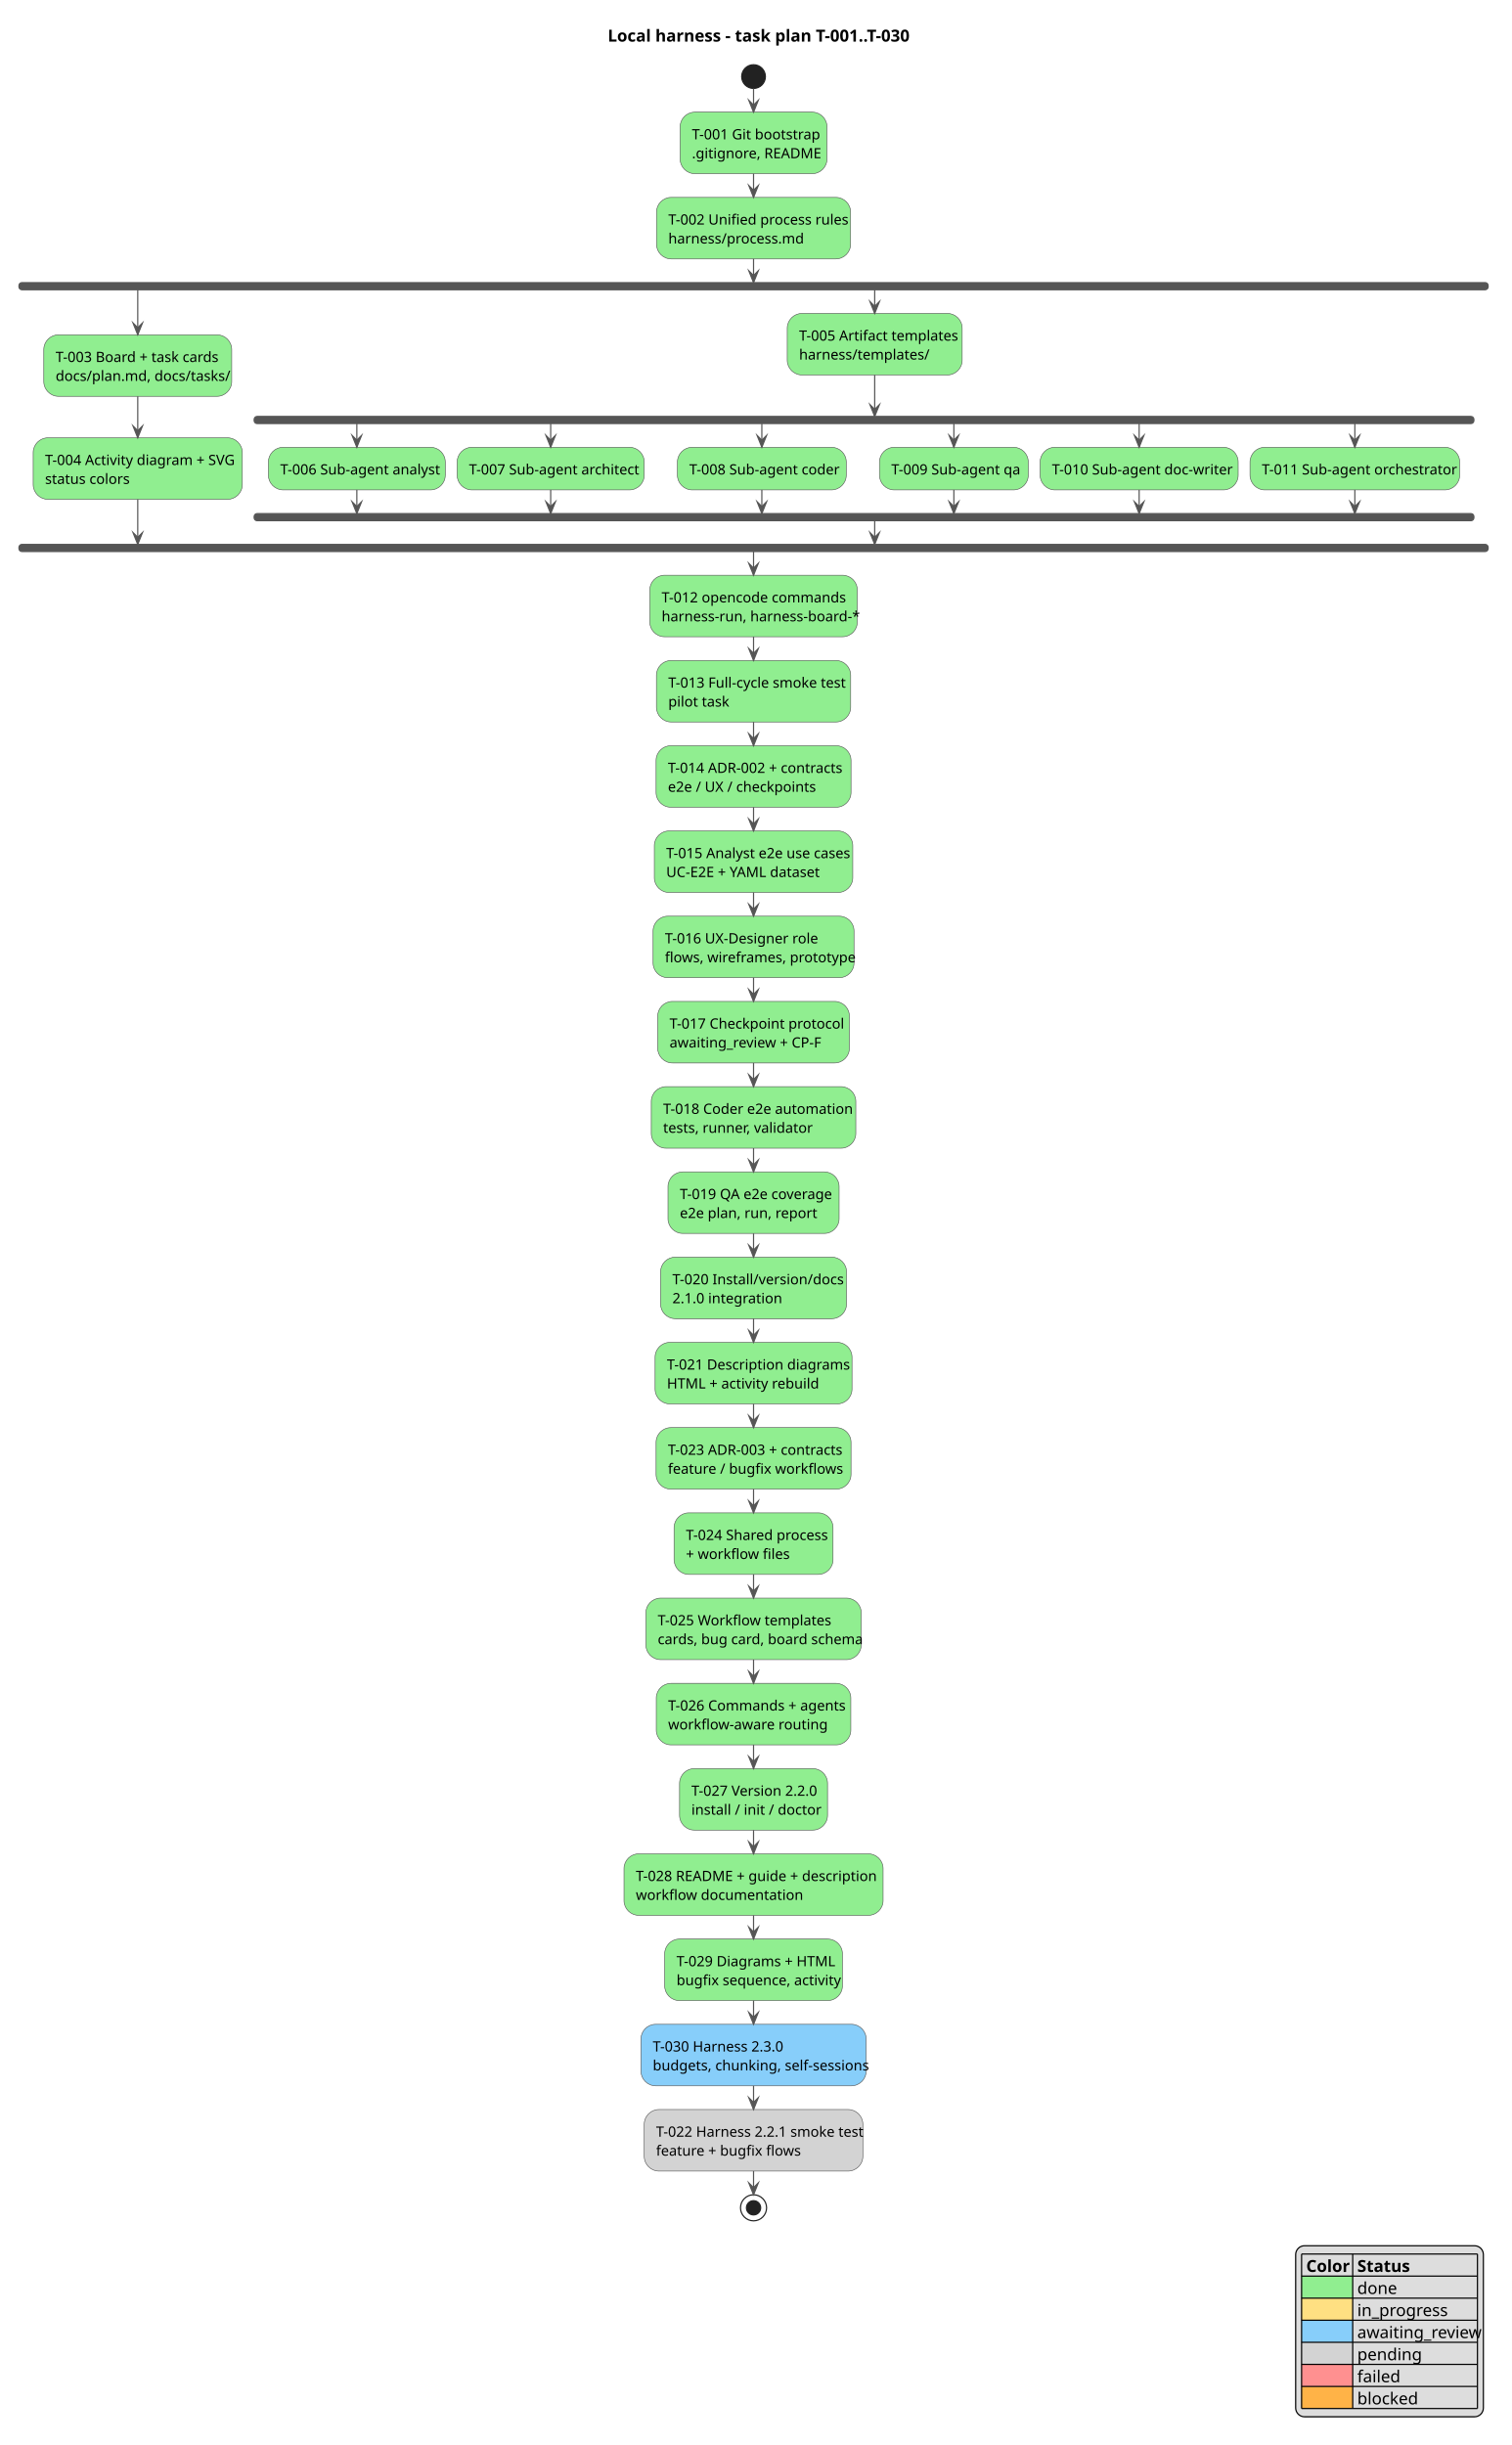
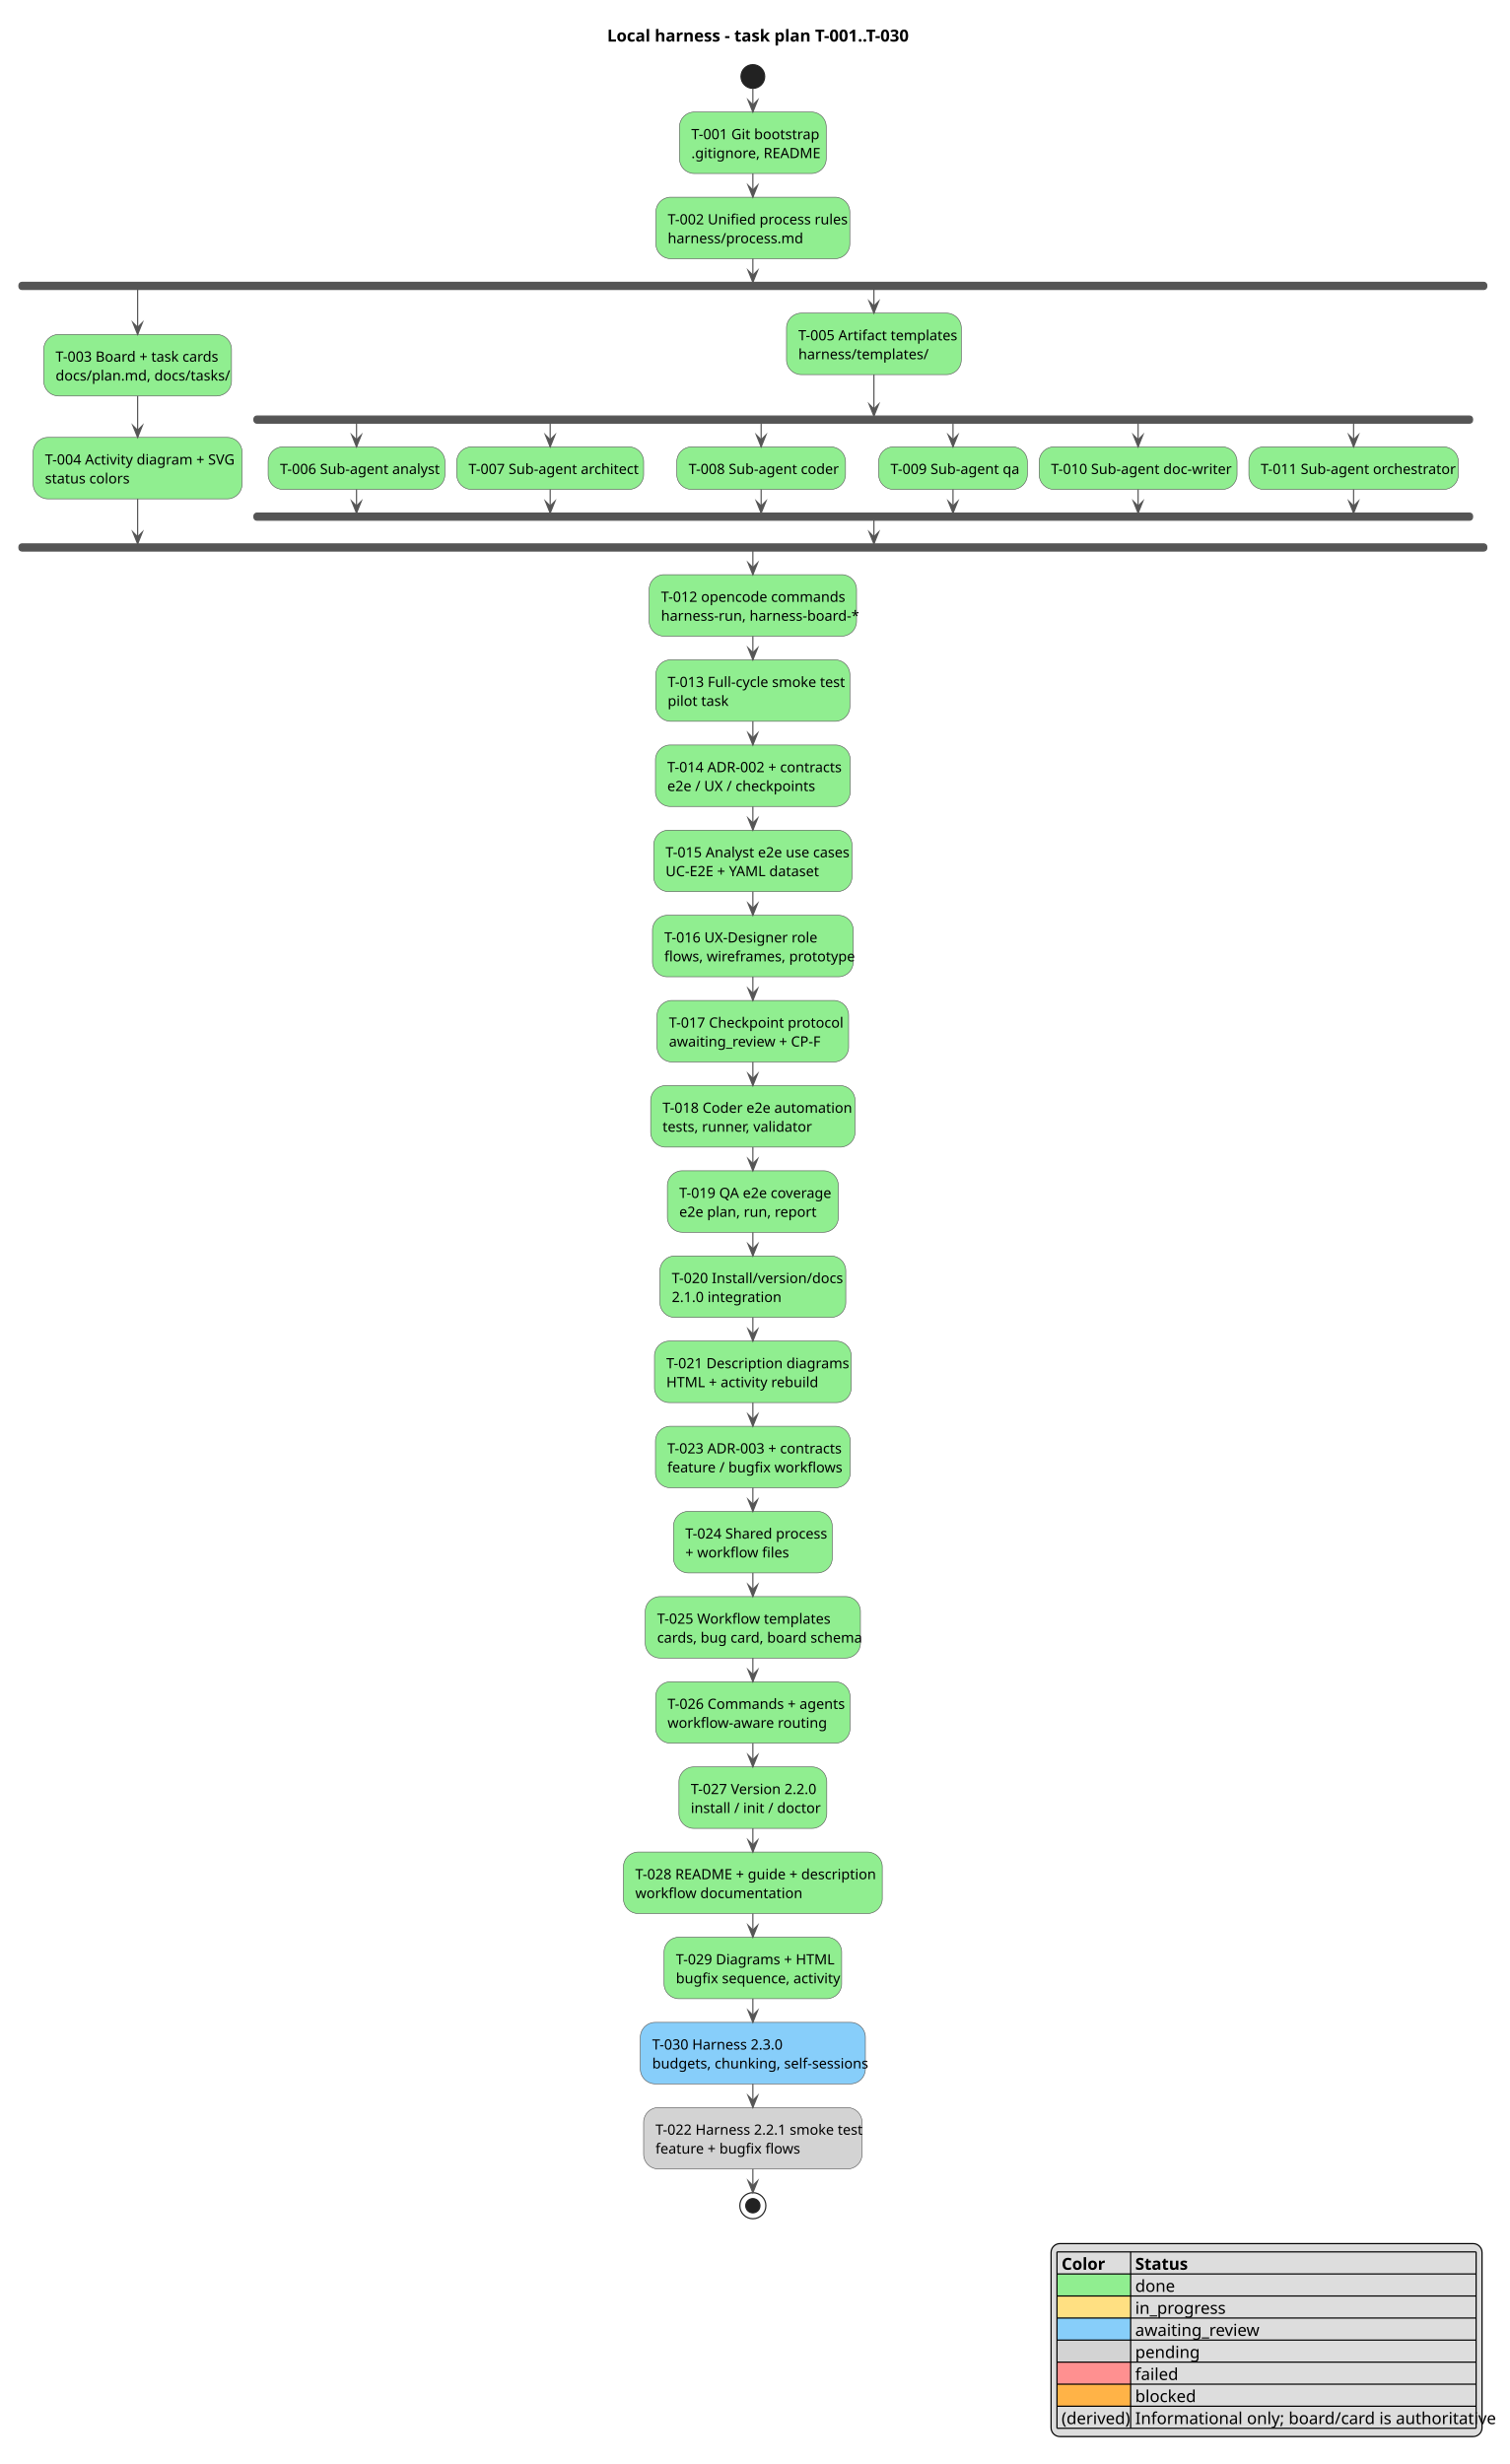
- <svg xmlns="http://www.w3.org/2000/svg" contentStyleType="text/css" data-diagram-type="ACTIVITY" height="2063px" preserveAspectRatio="none" style="width:1275px;height:2063px;background:#FFFFFF;" version="1.1" viewBox="0 0 1275 2063" width="1275px" zoomAndPan="magnify">
+ <svg xmlns="http://www.w3.org/2000/svg" contentStyleType="text/css" data-diagram-type="ACTIVITY" height="2081px" preserveAspectRatio="none" style="width:1275px;height:2081px;background:#FFFFFF;" version="1.1" viewBox="0 0 1275 2081" width="1275px" zoomAndPan="magnify">
  <defs />
  <g>
    <g class="title" data-source-line="5">
      <text fill="#000000" font-family="Segoe UI" font-size="14" font-weight="700" lengthAdjust="spacing" textLength="248.076" x="512.77" y="35.107">Local harness - task plan T-001..T-030</text>
    </g>
    <ellipse cx="635.809" cy="64.621" fill="#222222" rx="10" ry="10" style="stroke:#222222;stroke-width:1;" />
    <rect fill="#90EE90" height="51.922" rx="12.5" ry="12.5" style="stroke:#555555;stroke-width:0.5;" width="123.945" x="573.836" y="94.621" />
    <text fill="#000000" font-family="Segoe UI" font-size="12" lengthAdjust="spacing" textLength="103.945" x="583.836" y="117.57">T-001 Git bootstrap</text>
    <text fill="#000000" font-family="Segoe UI" font-size="12" lengthAdjust="spacing" textLength="103.019" x="583.836" y="133.531">.gitignore, README</text>
    <rect fill="#90EE90" height="51.922" rx="12.5" ry="12.5" style="stroke:#555555;stroke-width:0.5;" width="163.795" x="553.911" y="166.543" />
    <text fill="#000000" font-family="Segoe UI" font-size="12" lengthAdjust="spacing" textLength="143.795" x="563.911" y="189.492">T-002 Unified process rules</text>
    <text fill="#000000" font-family="Segoe UI" font-size="12" lengthAdjust="spacing" textLength="105.258" x="563.911" y="205.453">harness/process.md</text>
    <rect fill="#555555" height="6" rx="2.5" ry="2.5" style="stroke:#555555;stroke-width:1;" width="1239.617" x="16" y="238.465" />
    <rect fill="#90EE90" height="51.922" rx="12.5" ry="12.5" style="stroke:#555555;stroke-width:0.5;" width="158.562" x="36.944" y="282.484" />
    <text fill="#000000" font-family="Segoe UI" font-size="12" lengthAdjust="spacing" textLength="132.31" x="46.944" y="305.434">T-003 Board + task cards</text>
    <text fill="#000000" font-family="Segoe UI" font-size="12" lengthAdjust="spacing" textLength="138.562" x="46.944" y="321.394">docs/plan.md, docs/tasks/</text>
    <rect fill="#90EE90" height="51.922" rx="12.5" ry="12.5" style="stroke:#555555;stroke-width:0.5;" width="176.451" x="28" y="369.406" />
    <text fill="#000000" font-family="Segoe UI" font-size="12" lengthAdjust="spacing" textLength="156.451" x="38" y="392.356">T-004 Activity diagram + SVG</text>
    <text fill="#000000" font-family="Segoe UI" font-size="12" lengthAdjust="spacing" textLength="66.275" x="38" y="408.316">status colors</text>
    <rect fill="#90EE90" height="51.922" rx="12.5" ry="12.5" style="stroke:#555555;stroke-width:0.5;" width="147.6" x="664.234" y="264.465" />
    <text fill="#000000" font-family="Segoe UI" font-size="12" lengthAdjust="spacing" textLength="127.6" x="674.234" y="287.414">T-005 Artifact templates</text>
    <text fill="#000000" font-family="Segoe UI" font-size="12" lengthAdjust="spacing" textLength="101.848" x="674.234" y="303.375">harness/templates/</text>
    <rect fill="#555555" height="6" rx="2.5" ry="2.5" style="stroke:#555555;stroke-width:1;" width="1029.166" x="214.451" y="351.387" />
    <rect fill="#90EE90" height="35.961" rx="12.5" ry="12.5" style="stroke:#555555;stroke-width:0.5;" width="149.264" x="226.451" y="377.387" />
    <text fill="#000000" font-family="Segoe UI" font-size="12" lengthAdjust="spacing" textLength="129.264" x="236.451" y="400.336">T-006 Sub-agent analyst</text>
    <rect fill="#90EE90" height="35.961" rx="12.5" ry="12.5" style="stroke:#555555;stroke-width:0.5;" width="157.859" x="385.715" y="377.387" />
    <text fill="#000000" font-family="Segoe UI" font-size="12" lengthAdjust="spacing" textLength="137.859" x="395.715" y="400.336">T-007 Sub-agent architect</text>
    <rect fill="#90EE90" height="35.961" rx="12.5" ry="12.5" style="stroke:#555555;stroke-width:0.5;" width="142.478" x="571.574" y="377.387" />
    <text fill="#000000" font-family="Segoe UI" font-size="12" lengthAdjust="spacing" textLength="122.478" x="581.574" y="400.336">T-008 Sub-agent coder</text>
    <rect fill="#90EE90" height="35.961" rx="12.5" ry="12.5" style="stroke:#555555;stroke-width:0.5;" width="125.562" x="742.053" y="377.387" />
    <text fill="#000000" font-family="Segoe UI" font-size="12" lengthAdjust="spacing" textLength="105.562" x="752.053" y="400.336">T-009 Sub-agent qa</text>
    <rect fill="#90EE90" height="35.961" rx="12.5" ry="12.5" style="stroke:#555555;stroke-width:0.5;" width="167.094" x="877.615" y="377.387" />
    <text fill="#000000" font-family="Segoe UI" font-size="12" lengthAdjust="spacing" textLength="147.094" x="887.615" y="400.336">T-010 Sub-agent doc-writer</text>
    <rect fill="#90EE90" height="35.961" rx="12.5" ry="12.5" style="stroke:#555555;stroke-width:0.5;" width="176.908" x="1054.709" y="377.387" />
    <text fill="#000000" font-family="Segoe UI" font-size="12" lengthAdjust="spacing" textLength="156.908" x="1064.709" y="400.336">T-011 Sub-agent orchestrator</text>
    <rect fill="#555555" height="6" rx="2.5" ry="2.5" style="stroke:#555555;stroke-width:1;" width="1029.166" x="214.451" y="433.348" />
    <rect fill="#555555" height="6" rx="2.5" ry="2.5" style="stroke:#555555;stroke-width:1;" width="1239.617" x="16" y="459.348" />
    <rect fill="#90EE90" height="51.922" rx="12.5" ry="12.5" style="stroke:#555555;stroke-width:0.5;" width="175.109" x="548.254" y="485.348" />
    <text fill="#000000" font-family="Segoe UI" font-size="12" lengthAdjust="spacing" textLength="148.435" x="558.254" y="508.297">T-012 opencode commands</text>
    <text fill="#000000" font-family="Segoe UI" font-size="12" lengthAdjust="spacing" textLength="155.109" x="558.254" y="524.258">harness-run, harness-board-*</text>
    <rect fill="#90EE90" height="51.922" rx="12.5" ry="12.5" style="stroke:#555555;stroke-width:0.5;" width="163.889" x="553.864" y="557.269" />
    <text fill="#000000" font-family="Segoe UI" font-size="12" lengthAdjust="spacing" textLength="143.889" x="563.864" y="580.219">T-013 Full-cycle smoke test</text>
    <text fill="#000000" font-family="Segoe UI" font-size="12" lengthAdjust="spacing" textLength="48.48" x="563.864" y="596.18">pilot task</text>
    <rect fill="#90EE90" height="51.922" rx="12.5" ry="12.5" style="stroke:#555555;stroke-width:0.5;" width="164.51" x="553.554" y="629.191" />
    <text fill="#000000" font-family="Segoe UI" font-size="12" lengthAdjust="spacing" textLength="144.51" x="563.554" y="652.141">T-014 ADR-002 + contracts</text>
    <text fill="#000000" font-family="Segoe UI" font-size="12" lengthAdjust="spacing" textLength="119.9" x="563.554" y="668.102">e2e / UX / checkpoints</text>
    <rect fill="#90EE90" height="51.922" rx="12.5" ry="12.5" style="stroke:#555555;stroke-width:0.5;" width="167.434" x="552.092" y="701.113" />
    <text fill="#000000" font-family="Segoe UI" font-size="12" lengthAdjust="spacing" textLength="147.434" x="562.092" y="724.062">T-015 Analyst e2e use cases</text>
    <text fill="#000000" font-family="Segoe UI" font-size="12" lengthAdjust="spacing" textLength="126.727" x="562.092" y="740.023">UC-E2E + YAML dataset</text>
    <rect fill="#90EE90" height="51.922" rx="12.5" ry="12.5" style="stroke:#555555;stroke-width:0.5;" width="169.555" x="551.031" y="773.035" />
    <text fill="#000000" font-family="Segoe UI" font-size="12" lengthAdjust="spacing" textLength="124.564" x="561.031" y="795.984">T-016 UX-Designer role</text>
    <text fill="#000000" font-family="Segoe UI" font-size="12" lengthAdjust="spacing" textLength="149.555" x="561.031" y="811.945">flows, wireframes, prototype</text>
    <rect fill="#90EE90" height="51.922" rx="12.5" ry="12.5" style="stroke:#555555;stroke-width:0.5;" width="161.756" x="554.931" y="844.957" />
    <text fill="#000000" font-family="Segoe UI" font-size="12" lengthAdjust="spacing" textLength="141.756" x="564.931" y="867.906">T-017 Checkpoint protocol</text>
    <text fill="#000000" font-family="Segoe UI" font-size="12" lengthAdjust="spacing" textLength="123.24" x="564.931" y="883.867">awaiting_review + CP-F</text>
    <rect fill="#90EE90" height="51.922" rx="12.5" ry="12.5" style="stroke:#555555;stroke-width:0.5;" width="172.578" x="549.519" y="916.879" />
    <text fill="#000000" font-family="Segoe UI" font-size="12" lengthAdjust="spacing" textLength="152.578" x="559.519" y="939.828">T-018 Coder e2e automation</text>
    <text fill="#000000" font-family="Segoe UI" font-size="12" lengthAdjust="spacing" textLength="117.469" x="559.519" y="955.789">tests, runner, validator</text>
    <rect fill="#90EE90" height="51.922" rx="12.5" ry="12.5" style="stroke:#555555;stroke-width:0.5;" width="144.377" x="563.62" y="988.801" />
    <text fill="#000000" font-family="Segoe UI" font-size="12" lengthAdjust="spacing" textLength="124.377" x="573.62" y="1011.75">T-019 QA e2e coverage</text>
    <text fill="#000000" font-family="Segoe UI" font-size="12" lengthAdjust="spacing" textLength="107.467" x="573.62" y="1027.711">e2e plan, run, report</text>
    <rect fill="#90EE90" height="51.922" rx="12.5" ry="12.5" style="stroke:#555555;stroke-width:0.5;" width="156.94" x="557.339" y="1060.723" />
    <text fill="#000000" font-family="Segoe UI" font-size="12" lengthAdjust="spacing" textLength="136.94" x="567.339" y="1083.672">T-020 Install/version/docs</text>
    <text fill="#000000" font-family="Segoe UI" font-size="12" lengthAdjust="spacing" textLength="86.074" x="567.339" y="1099.633">2.1.0 integration</text>
    <rect fill="#90EE90" height="51.922" rx="12.5" ry="12.5" style="stroke:#555555;stroke-width:0.5;" width="166.168" x="552.725" y="1132.645" />
    <text fill="#000000" font-family="Segoe UI" font-size="12" lengthAdjust="spacing" textLength="146.168" x="562.725" y="1155.594">T-021 Description diagrams</text>
    <text fill="#000000" font-family="Segoe UI" font-size="12" lengthAdjust="spacing" textLength="123.621" x="562.725" y="1171.555">HTML + activity rebuild</text>
    <rect fill="#90EE90" height="51.922" rx="12.5" ry="12.5" style="stroke:#555555;stroke-width:0.5;" width="164.51" x="553.554" y="1204.566" />
    <text fill="#000000" font-family="Segoe UI" font-size="12" lengthAdjust="spacing" textLength="144.51" x="563.554" y="1227.516">T-023 ADR-003 + contracts</text>
    <text fill="#000000" font-family="Segoe UI" font-size="12" lengthAdjust="spacing" textLength="138.357" x="563.554" y="1243.477">feature / bugfix workflows</text>
    <rect fill="#90EE90" height="51.922" rx="12.5" ry="12.5" style="stroke:#555555;stroke-width:0.5;" width="134.111" x="568.753" y="1276.488" />
    <text fill="#000000" font-family="Segoe UI" font-size="12" lengthAdjust="spacing" textLength="114.111" x="578.753" y="1299.438">T-024 Shared process</text>
    <text fill="#000000" font-family="Segoe UI" font-size="12" lengthAdjust="spacing" textLength="83.924" x="578.753" y="1315.398">+ workflow files</text>
    <rect fill="#90EE90" height="51.922" rx="12.5" ry="12.5" style="stroke:#555555;stroke-width:0.5;" width="181.701" x="544.958" y="1348.41" />
    <text fill="#000000" font-family="Segoe UI" font-size="12" lengthAdjust="spacing" textLength="139.986" x="554.958" y="1371.359">T-025 Workflow templates</text>
    <text fill="#000000" font-family="Segoe UI" font-size="12" lengthAdjust="spacing" textLength="161.701" x="554.958" y="1387.32">cards, bug card, board schema</text>
    <rect fill="#90EE90" height="51.922" rx="12.5" ry="12.5" style="stroke:#555555;stroke-width:0.5;" width="164.147" x="553.735" y="1420.332" />
    <text fill="#000000" font-family="Segoe UI" font-size="12" lengthAdjust="spacing" textLength="144.147" x="563.735" y="1443.281">T-026 Commands + agents</text>
    <text fill="#000000" font-family="Segoe UI" font-size="12" lengthAdjust="spacing" textLength="126.445" x="563.735" y="1459.242">workflow-aware routing</text>
    <rect fill="#90EE90" height="51.922" rx="12.5" ry="12.5" style="stroke:#555555;stroke-width:0.5;" width="124.853" x="573.382" y="1492.254" />
    <text fill="#000000" font-family="Segoe UI" font-size="12" lengthAdjust="spacing" textLength="101.397" x="583.382" y="1515.203">T-027 Version 2.2.0</text>
    <text fill="#000000" font-family="Segoe UI" font-size="12" lengthAdjust="spacing" textLength="104.853" x="583.382" y="1531.164">install / init / doctor</text>
    <rect fill="#90EE90" height="51.922" rx="12.5" ry="12.5" style="stroke:#555555;stroke-width:0.5;" width="218.603" x="526.507" y="1564.176" />
    <text fill="#000000" font-family="Segoe UI" font-size="12" lengthAdjust="spacing" textLength="198.603" x="536.507" y="1587.125">T-028 README + guide + description</text>
    <text fill="#000000" font-family="Segoe UI" font-size="12" lengthAdjust="spacing" textLength="132.293" x="536.507" y="1603.086">workflow documentation</text>
    <rect fill="#90EE90" height="51.922" rx="12.5" ry="12.5" style="stroke:#555555;stroke-width:0.5;" width="149.99" x="560.813" y="1636.098" />
    <text fill="#000000" font-family="Segoe UI" font-size="12" lengthAdjust="spacing" textLength="129.99" x="570.813" y="1659.047">T-029 Diagrams + HTML</text>
    <text fill="#000000" font-family="Segoe UI" font-size="12" lengthAdjust="spacing" textLength="129.516" x="570.813" y="1675.008">bugfix sequence, activity</text>
    <rect fill="#87CEFA" height="51.922" rx="12.5" ry="12.5" style="stroke:#555555;stroke-width:0.5;" width="190.033" x="540.792" y="1708.02" />
    <text fill="#000000" font-family="Segoe UI" font-size="12" lengthAdjust="spacing" textLength="103.723" x="550.792" y="1730.969">T-030 Harness 2.3.0</text>
    <text fill="#000000" font-family="Segoe UI" font-size="12" lengthAdjust="spacing" textLength="170.033" x="550.792" y="1746.93">budgets, chunking, self-sessions</text>
    <rect fill="#D3D3D3" height="51.922" rx="12.5" ry="12.5" style="stroke:#555555;stroke-width:0.5;" width="184.496" x="543.561" y="1779.941" />
    <text fill="#000000" font-family="Segoe UI" font-size="12" lengthAdjust="spacing" textLength="164.496" x="553.561" y="1802.891">T-022 Harness 2.2.1 smoke test</text>
    <text fill="#000000" font-family="Segoe UI" font-size="12" lengthAdjust="spacing" textLength="116.051" x="553.561" y="1818.852">feature + bugfix flows</text>
    <ellipse cx="635.809" cy="1862.863" fill="none" rx="11" ry="11" style="stroke:#222222;stroke-width:1;" />
    <ellipse cx="635.809" cy="1862.863" fill="#222222" rx="6" ry="6" style="stroke:#222222;stroke-width:1;" />
    <line style="stroke:#555555;stroke-width:1;" x1="635.809" x2="635.809" y1="74.621" y2="94.621" />
    <polygon fill="#555555" points="631.809,84.621,635.809,94.621,639.809,84.621,635.809,88.621" style="stroke:#555555;stroke-width:1;stroke-linejoin:miter;stroke-miterlimit:10;" />
    <line style="stroke:#555555;stroke-width:1;" x1="635.809" x2="635.809" y1="146.543" y2="166.543" />
    <polygon fill="#555555" points="631.809,156.543,635.809,166.543,639.809,156.543,635.809,160.543" style="stroke:#555555;stroke-width:1;stroke-linejoin:miter;stroke-miterlimit:10;" />
    <line style="stroke:#555555;stroke-width:1;" x1="116.226" x2="116.226" y1="334.406" y2="369.406" />
    <polygon fill="#555555" points="112.226,359.406,116.226,369.406,120.226,359.406,116.226,363.406" style="stroke:#555555;stroke-width:1;stroke-linejoin:miter;stroke-miterlimit:10;" />
    <line style="stroke:#555555;stroke-width:1;" x1="301.083" x2="301.083" y1="357.387" y2="377.387" />
    <polygon fill="#555555" points="297.083,367.387,301.083,377.387,305.083,367.387,301.083,371.387" style="stroke:#555555;stroke-width:1;stroke-linejoin:miter;stroke-miterlimit:10;" />
    <line style="stroke:#555555;stroke-width:1;" x1="464.644" x2="464.644" y1="357.387" y2="377.387" />
    <polygon fill="#555555" points="460.644,367.387,464.644,377.387,468.644,367.387,464.644,371.387" style="stroke:#555555;stroke-width:1;stroke-linejoin:miter;stroke-miterlimit:10;" />
    <line style="stroke:#555555;stroke-width:1;" x1="642.813" x2="642.813" y1="357.387" y2="377.387" />
    <polygon fill="#555555" points="638.813,367.387,642.813,377.387,646.813,367.387,642.813,371.387" style="stroke:#555555;stroke-width:1;stroke-linejoin:miter;stroke-miterlimit:10;" />
    <line style="stroke:#555555;stroke-width:1;" x1="804.834" x2="804.834" y1="357.387" y2="377.387" />
    <polygon fill="#555555" points="800.834,367.387,804.834,377.387,808.834,367.387,804.834,371.387" style="stroke:#555555;stroke-width:1;stroke-linejoin:miter;stroke-miterlimit:10;" />
    <line style="stroke:#555555;stroke-width:1;" x1="961.162" x2="961.162" y1="357.387" y2="377.387" />
    <polygon fill="#555555" points="957.162,367.387,961.162,377.387,965.162,367.387,961.162,371.387" style="stroke:#555555;stroke-width:1;stroke-linejoin:miter;stroke-miterlimit:10;" />
    <line style="stroke:#555555;stroke-width:1;" x1="1143.163" x2="1143.163" y1="357.387" y2="377.387" />
    <polygon fill="#555555" points="1139.163,367.387,1143.163,377.387,1147.163,367.387,1143.163,371.387" style="stroke:#555555;stroke-width:1;stroke-linejoin:miter;stroke-miterlimit:10;" />
    <line style="stroke:#555555;stroke-width:1;" x1="301.083" x2="301.083" y1="413.348" y2="433.348" />
    <polygon fill="#555555" points="297.083,423.348,301.083,433.348,305.083,423.348,301.083,427.348" style="stroke:#555555;stroke-width:1;stroke-linejoin:miter;stroke-miterlimit:10;" />
    <line style="stroke:#555555;stroke-width:1;" x1="464.644" x2="464.644" y1="413.348" y2="433.348" />
    <polygon fill="#555555" points="460.644,423.348,464.644,433.348,468.644,423.348,464.644,427.348" style="stroke:#555555;stroke-width:1;stroke-linejoin:miter;stroke-miterlimit:10;" />
    <line style="stroke:#555555;stroke-width:1;" x1="642.813" x2="642.813" y1="413.348" y2="433.348" />
    <polygon fill="#555555" points="638.813,423.348,642.813,433.348,646.813,423.348,642.813,427.348" style="stroke:#555555;stroke-width:1;stroke-linejoin:miter;stroke-miterlimit:10;" />
    <line style="stroke:#555555;stroke-width:1;" x1="804.834" x2="804.834" y1="413.348" y2="433.348" />
    <polygon fill="#555555" points="800.834,423.348,804.834,433.348,808.834,423.348,804.834,427.348" style="stroke:#555555;stroke-width:1;stroke-linejoin:miter;stroke-miterlimit:10;" />
    <line style="stroke:#555555;stroke-width:1;" x1="961.162" x2="961.162" y1="413.348" y2="433.348" />
    <polygon fill="#555555" points="957.162,423.348,961.162,433.348,965.162,423.348,961.162,427.348" style="stroke:#555555;stroke-width:1;stroke-linejoin:miter;stroke-miterlimit:10;" />
    <line style="stroke:#555555;stroke-width:1;" x1="1143.163" x2="1143.163" y1="413.348" y2="433.348" />
    <polygon fill="#555555" points="1139.163,423.348,1143.163,433.348,1147.163,423.348,1143.163,427.348" style="stroke:#555555;stroke-width:1;stroke-linejoin:miter;stroke-miterlimit:10;" />
    <line style="stroke:#555555;stroke-width:1;" x1="738.034" x2="738.034" y1="316.387" y2="351.387" />
    <polygon fill="#555555" points="734.034,341.387,738.034,351.387,742.034,341.387,738.034,345.387" style="stroke:#555555;stroke-width:1;stroke-linejoin:miter;stroke-miterlimit:10;" />
    <line style="stroke:#555555;stroke-width:1;" x1="116.226" x2="116.226" y1="244.465" y2="282.484" />
    <polygon fill="#555555" points="112.226,272.484,116.226,282.484,120.226,272.484,116.226,276.484" style="stroke:#555555;stroke-width:1;stroke-linejoin:miter;stroke-miterlimit:10;" />
    <line style="stroke:#555555;stroke-width:1;" x1="738.034" x2="738.034" y1="244.465" y2="264.465" />
    <polygon fill="#555555" points="734.034,254.465,738.034,264.465,742.034,254.465,738.034,258.465" style="stroke:#555555;stroke-width:1;stroke-linejoin:miter;stroke-miterlimit:10;" />
    <line style="stroke:#555555;stroke-width:1;" x1="116.226" x2="116.226" y1="421.328" y2="459.348" />
    <polygon fill="#555555" points="112.226,449.348,116.226,459.348,120.226,449.348,116.226,453.348" style="stroke:#555555;stroke-width:1;stroke-linejoin:miter;stroke-miterlimit:10;" />
    <line style="stroke:#555555;stroke-width:1;" x1="738.034" x2="738.034" y1="439.348" y2="459.348" />
    <polygon fill="#555555" points="734.034,449.348,738.034,459.348,742.034,449.348,738.034,453.348" style="stroke:#555555;stroke-width:1;stroke-linejoin:miter;stroke-miterlimit:10;" />
    <line style="stroke:#555555;stroke-width:1;" x1="635.809" x2="635.809" y1="218.465" y2="238.465" />
    <polygon fill="#555555" points="631.809,228.465,635.809,238.465,639.809,228.465,635.809,232.465" style="stroke:#555555;stroke-width:1;stroke-linejoin:miter;stroke-miterlimit:10;" />
    <line style="stroke:#555555;stroke-width:1;" x1="635.809" x2="635.809" y1="465.348" y2="485.348" />
    <polygon fill="#555555" points="631.809,475.348,635.809,485.348,639.809,475.348,635.809,479.348" style="stroke:#555555;stroke-width:1;stroke-linejoin:miter;stroke-miterlimit:10;" />
    <line style="stroke:#555555;stroke-width:1;" x1="635.809" x2="635.809" y1="537.269" y2="557.269" />
    <polygon fill="#555555" points="631.809,547.269,635.809,557.269,639.809,547.269,635.809,551.269" style="stroke:#555555;stroke-width:1;stroke-linejoin:miter;stroke-miterlimit:10;" />
    <line style="stroke:#555555;stroke-width:1;" x1="635.809" x2="635.809" y1="609.191" y2="629.191" />
    <polygon fill="#555555" points="631.809,619.191,635.809,629.191,639.809,619.191,635.809,623.191" style="stroke:#555555;stroke-width:1;stroke-linejoin:miter;stroke-miterlimit:10;" />
    <line style="stroke:#555555;stroke-width:1;" x1="635.809" x2="635.809" y1="681.113" y2="701.113" />
    <polygon fill="#555555" points="631.809,691.113,635.809,701.113,639.809,691.113,635.809,695.113" style="stroke:#555555;stroke-width:1;stroke-linejoin:miter;stroke-miterlimit:10;" />
    <line style="stroke:#555555;stroke-width:1;" x1="635.809" x2="635.809" y1="753.035" y2="773.035" />
    <polygon fill="#555555" points="631.809,763.035,635.809,773.035,639.809,763.035,635.809,767.035" style="stroke:#555555;stroke-width:1;stroke-linejoin:miter;stroke-miterlimit:10;" />
    <line style="stroke:#555555;stroke-width:1;" x1="635.809" x2="635.809" y1="824.957" y2="844.957" />
    <polygon fill="#555555" points="631.809,834.957,635.809,844.957,639.809,834.957,635.809,838.957" style="stroke:#555555;stroke-width:1;stroke-linejoin:miter;stroke-miterlimit:10;" />
    <line style="stroke:#555555;stroke-width:1;" x1="635.809" x2="635.809" y1="896.879" y2="916.879" />
    <polygon fill="#555555" points="631.809,906.879,635.809,916.879,639.809,906.879,635.809,910.879" style="stroke:#555555;stroke-width:1;stroke-linejoin:miter;stroke-miterlimit:10;" />
    <line style="stroke:#555555;stroke-width:1;" x1="635.809" x2="635.809" y1="968.801" y2="988.801" />
    <polygon fill="#555555" points="631.809,978.801,635.809,988.801,639.809,978.801,635.809,982.801" style="stroke:#555555;stroke-width:1;stroke-linejoin:miter;stroke-miterlimit:10;" />
    <line style="stroke:#555555;stroke-width:1;" x1="635.809" x2="635.809" y1="1040.723" y2="1060.723" />
    <polygon fill="#555555" points="631.809,1050.723,635.809,1060.723,639.809,1050.723,635.809,1054.723" style="stroke:#555555;stroke-width:1;stroke-linejoin:miter;stroke-miterlimit:10;" />
    <line style="stroke:#555555;stroke-width:1;" x1="635.809" x2="635.809" y1="1112.645" y2="1132.645" />
    <polygon fill="#555555" points="631.809,1122.645,635.809,1132.645,639.809,1122.645,635.809,1126.645" style="stroke:#555555;stroke-width:1;stroke-linejoin:miter;stroke-miterlimit:10;" />
    <line style="stroke:#555555;stroke-width:1;" x1="635.809" x2="635.809" y1="1184.566" y2="1204.566" />
    <polygon fill="#555555" points="631.809,1194.566,635.809,1204.566,639.809,1194.566,635.809,1198.566" style="stroke:#555555;stroke-width:1;stroke-linejoin:miter;stroke-miterlimit:10;" />
    <line style="stroke:#555555;stroke-width:1;" x1="635.809" x2="635.809" y1="1256.488" y2="1276.488" />
    <polygon fill="#555555" points="631.809,1266.488,635.809,1276.488,639.809,1266.488,635.809,1270.488" style="stroke:#555555;stroke-width:1;stroke-linejoin:miter;stroke-miterlimit:10;" />
    <line style="stroke:#555555;stroke-width:1;" x1="635.809" x2="635.809" y1="1328.41" y2="1348.41" />
    <polygon fill="#555555" points="631.809,1338.41,635.809,1348.41,639.809,1338.41,635.809,1342.41" style="stroke:#555555;stroke-width:1;stroke-linejoin:miter;stroke-miterlimit:10;" />
    <line style="stroke:#555555;stroke-width:1;" x1="635.809" x2="635.809" y1="1400.332" y2="1420.332" />
    <polygon fill="#555555" points="631.809,1410.332,635.809,1420.332,639.809,1410.332,635.809,1414.332" style="stroke:#555555;stroke-width:1;stroke-linejoin:miter;stroke-miterlimit:10;" />
    <line style="stroke:#555555;stroke-width:1;" x1="635.809" x2="635.809" y1="1472.254" y2="1492.254" />
    <polygon fill="#555555" points="631.809,1482.254,635.809,1492.254,639.809,1482.254,635.809,1486.254" style="stroke:#555555;stroke-width:1;stroke-linejoin:miter;stroke-miterlimit:10;" />
    <line style="stroke:#555555;stroke-width:1;" x1="635.809" x2="635.809" y1="1544.176" y2="1564.176" />
    <polygon fill="#555555" points="631.809,1554.176,635.809,1564.176,639.809,1554.176,635.809,1558.176" style="stroke:#555555;stroke-width:1;stroke-linejoin:miter;stroke-miterlimit:10;" />
    <line style="stroke:#555555;stroke-width:1;" x1="635.809" x2="635.809" y1="1616.098" y2="1636.098" />
    <polygon fill="#555555" points="631.809,1626.098,635.809,1636.098,639.809,1626.098,635.809,1630.098" style="stroke:#555555;stroke-width:1;stroke-linejoin:miter;stroke-miterlimit:10;" />
    <line style="stroke:#555555;stroke-width:1;" x1="635.809" x2="635.809" y1="1688.02" y2="1708.02" />
    <polygon fill="#555555" points="631.809,1698.02,635.809,1708.02,639.809,1698.02,635.809,1702.02" style="stroke:#555555;stroke-width:1;stroke-linejoin:miter;stroke-miterlimit:10;" />
    <line style="stroke:#555555;stroke-width:1;" x1="635.809" x2="635.809" y1="1759.941" y2="1779.941" />
    <polygon fill="#555555" points="631.809,1769.941,635.809,1779.941,639.809,1769.941,635.809,1773.941" style="stroke:#555555;stroke-width:1;stroke-linejoin:miter;stroke-miterlimit:10;" />
    <line style="stroke:#555555;stroke-width:1;" x1="635.809" x2="635.809" y1="1831.863" y2="1851.863" />
    <polygon fill="#555555" points="631.809,1841.863,635.809,1851.863,639.809,1841.863,635.809,1845.863" style="stroke:#555555;stroke-width:1;stroke-linejoin:miter;stroke-miterlimit:10;" />
    <g class="legend" data-source-line="50">
-       <rect fill="#DDDDDD" height="144.348" rx="7.5" ry="7.5" style="stroke:#000000;stroke-width:1;" width="158.388" x="1093.229" y="1894.863" />
-       <text fill="#000000" font-family="Segoe UI" font-size="14" font-weight="700" lengthAdjust="spacing" textLength="35.403" x="1102.092" y="1916.971">Color</text>
-       <text fill="#000000" font-family="Segoe UI" font-size="14" font-weight="700" lengthAdjust="spacing" textLength="40.906" x="1145.22" y="1916.971">Status</text>
-       <rect fill="#90EE90" height="18.621" style="stroke:none;stroke-width:1;" width="43.128" x="1098.229" y="1920.484" />
-       <text fill="#000000" font-family="Segoe UI" font-size="14" lengthAdjust="spacing" textLength="3.835" x="1098.229" y="1935.592"> </text>
-       <text fill="#000000" font-family="Segoe UI" font-size="14" lengthAdjust="spacing" textLength="31.691" x="1145.192" y="1935.592">done</text>
-       <rect fill="#FFE082" height="18.621" style="stroke:none;stroke-width:1;" width="43.128" x="1098.229" y="1939.105" />
-       <text fill="#000000" font-family="Segoe UI" font-size="14" lengthAdjust="spacing" textLength="3.835" x="1098.229" y="1954.213"> </text>
-       <text fill="#000000" font-family="Segoe UI" font-size="14" lengthAdjust="spacing" textLength="70.738" x="1145.192" y="1954.213">in_progress</text>
-       <rect fill="#87CEFA" height="18.621" style="stroke:none;stroke-width:1;" width="43.128" x="1098.229" y="1957.727" />
-       <text fill="#000000" font-family="Segoe UI" font-size="14" lengthAdjust="spacing" textLength="3.835" x="1098.229" y="1972.834"> </text>
-       <text fill="#000000" font-family="Segoe UI" font-size="14" lengthAdjust="spacing" textLength="97.59" x="1145.192" y="1972.834">awaiting_review</text>
-       <rect fill="#D3D3D3" height="18.621" style="stroke:none;stroke-width:1;" width="43.128" x="1098.229" y="1976.348" />
-       <text fill="#000000" font-family="Segoe UI" font-size="14" lengthAdjust="spacing" textLength="3.835" x="1098.229" y="1991.455"> </text>
-       <text fill="#000000" font-family="Segoe UI" font-size="14" lengthAdjust="spacing" textLength="51.276" x="1145.192" y="1991.455">pending</text>
-       <rect fill="#FF9090" height="18.621" style="stroke:none;stroke-width:1;" width="43.128" x="1098.229" y="1994.969" />
-       <text fill="#000000" font-family="Segoe UI" font-size="14" lengthAdjust="spacing" textLength="3.835" x="1098.229" y="2010.076"> </text>
-       <text fill="#000000" font-family="Segoe UI" font-size="14" lengthAdjust="spacing" textLength="33.852" x="1145.192" y="2010.076">failed</text>
-       <rect fill="#FFB347" height="18.621" style="stroke:none;stroke-width:1;" width="43.128" x="1098.229" y="2013.59" />
-       <text fill="#000000" font-family="Segoe UI" font-size="14" lengthAdjust="spacing" textLength="3.835" x="1098.229" y="2028.697"> </text>
-       <text fill="#000000" font-family="Segoe UI" font-size="14" lengthAdjust="spacing" textLength="48.815" x="1145.192" y="2028.697">blocked</text>
-       <line style="stroke:#000000;stroke-width:1;" x1="1098.229" x2="1246.617" y1="1901.863" y2="1901.863" />
-       <line style="stroke:#000000;stroke-width:1;" x1="1098.229" x2="1246.617" y1="1920.484" y2="1920.484" />
-       <line style="stroke:#000000;stroke-width:1;" x1="1098.229" x2="1246.617" y1="1939.105" y2="1939.105" />
-       <line style="stroke:#000000;stroke-width:1;" x1="1098.229" x2="1246.617" y1="1957.727" y2="1957.727" />
-       <line style="stroke:#000000;stroke-width:1;" x1="1098.229" x2="1246.617" y1="1976.348" y2="1976.348" />
-       <line style="stroke:#000000;stroke-width:1;" x1="1098.229" x2="1246.617" y1="1994.969" y2="1994.969" />
-       <line style="stroke:#000000;stroke-width:1;" x1="1098.229" x2="1246.617" y1="2013.59" y2="2013.59" />
-       <line style="stroke:#000000;stroke-width:1;" x1="1098.229" x2="1246.617" y1="2032.211" y2="2032.211" />
-       <line style="stroke:#000000;stroke-width:1;" x1="1098.229" x2="1098.229" y1="1901.863" y2="2032.211" />
-       <line style="stroke:#000000;stroke-width:1;" x1="1141.357" x2="1141.357" y1="1901.863" y2="2032.211" />
-       <line style="stroke:#000000;stroke-width:1;" x1="1246.617" x2="1246.617" y1="1901.863" y2="2032.211" />
+       <rect fill="#DDDDDD" height="162.969" rx="7.5" ry="7.5" style="stroke:#000000;stroke-width:1;" width="363.965" x="887.652" y="1894.863" />
+       <text fill="#000000" font-family="Segoe UI" font-size="14" font-weight="700" lengthAdjust="spacing" textLength="35.403" x="896.515" y="1916.971">Color</text>
+       <text fill="#000000" font-family="Segoe UI" font-size="14" font-weight="700" lengthAdjust="spacing" textLength="40.906" x="958.729" y="1916.971">Status</text>
+       <rect fill="#90EE90" height="18.621" style="stroke:none;stroke-width:1;" width="62.214" x="892.652" y="1920.484" />
+       <text fill="#000000" font-family="Segoe UI" font-size="14" lengthAdjust="spacing" textLength="3.835" x="892.652" y="1935.592"> </text>
+       <text fill="#000000" font-family="Segoe UI" font-size="14" lengthAdjust="spacing" textLength="31.691" x="958.701" y="1935.592">done</text>
+       <rect fill="#FFE082" height="18.621" style="stroke:none;stroke-width:1;" width="62.214" x="892.652" y="1939.105" />
+       <text fill="#000000" font-family="Segoe UI" font-size="14" lengthAdjust="spacing" textLength="3.835" x="892.652" y="1954.213"> </text>
+       <text fill="#000000" font-family="Segoe UI" font-size="14" lengthAdjust="spacing" textLength="70.738" x="958.701" y="1954.213">in_progress</text>
+       <rect fill="#87CEFA" height="18.621" style="stroke:none;stroke-width:1;" width="62.214" x="892.652" y="1957.727" />
+       <text fill="#000000" font-family="Segoe UI" font-size="14" lengthAdjust="spacing" textLength="3.835" x="892.652" y="1972.834"> </text>
+       <text fill="#000000" font-family="Segoe UI" font-size="14" lengthAdjust="spacing" textLength="97.59" x="958.701" y="1972.834">awaiting_review</text>
+       <rect fill="#D3D3D3" height="18.621" style="stroke:none;stroke-width:1;" width="62.214" x="892.652" y="1976.348" />
+       <text fill="#000000" font-family="Segoe UI" font-size="14" lengthAdjust="spacing" textLength="3.835" x="892.652" y="1991.455"> </text>
+       <text fill="#000000" font-family="Segoe UI" font-size="14" lengthAdjust="spacing" textLength="51.276" x="958.701" y="1991.455">pending</text>
+       <rect fill="#FF9090" height="18.621" style="stroke:none;stroke-width:1;" width="62.214" x="892.652" y="1994.969" />
+       <text fill="#000000" font-family="Segoe UI" font-size="14" lengthAdjust="spacing" textLength="3.835" x="892.652" y="2010.076"> </text>
+       <text fill="#000000" font-family="Segoe UI" font-size="14" lengthAdjust="spacing" textLength="33.852" x="958.701" y="2010.076">failed</text>
+       <rect fill="#FFB347" height="18.621" style="stroke:none;stroke-width:1;" width="62.214" x="892.652" y="2013.59" />
+       <text fill="#000000" font-family="Segoe UI" font-size="14" lengthAdjust="spacing" textLength="3.835" x="892.652" y="2028.697"> </text>
+       <text fill="#000000" font-family="Segoe UI" font-size="14" lengthAdjust="spacing" textLength="48.815" x="958.701" y="2028.697">blocked</text>
+       <text fill="#000000" font-family="Segoe UI" font-size="14" lengthAdjust="spacing" textLength="54.544" x="896.487" y="2047.318">(derived)</text>
+       <text fill="#000000" font-family="Segoe UI" font-size="14" lengthAdjust="spacing" textLength="284.081" x="958.701" y="2047.318">Informational only; board/card is authoritative</text>
+       <line style="stroke:#000000;stroke-width:1;" x1="892.652" x2="1246.617" y1="1901.863" y2="1901.863" />
+       <line style="stroke:#000000;stroke-width:1;" x1="892.652" x2="1246.617" y1="1920.484" y2="1920.484" />
+       <line style="stroke:#000000;stroke-width:1;" x1="892.652" x2="1246.617" y1="1939.105" y2="1939.105" />
+       <line style="stroke:#000000;stroke-width:1;" x1="892.652" x2="1246.617" y1="1957.727" y2="1957.727" />
+       <line style="stroke:#000000;stroke-width:1;" x1="892.652" x2="1246.617" y1="1976.348" y2="1976.348" />
+       <line style="stroke:#000000;stroke-width:1;" x1="892.652" x2="1246.617" y1="1994.969" y2="1994.969" />
+       <line style="stroke:#000000;stroke-width:1;" x1="892.652" x2="1246.617" y1="2013.59" y2="2013.59" />
+       <line style="stroke:#000000;stroke-width:1;" x1="892.652" x2="1246.617" y1="2032.211" y2="2032.211" />
+       <line style="stroke:#000000;stroke-width:1;" x1="892.652" x2="1246.617" y1="2050.832" y2="2050.832" />
+       <line style="stroke:#000000;stroke-width:1;" x1="892.652" x2="892.652" y1="1901.863" y2="2050.832" />
+       <line style="stroke:#000000;stroke-width:1;" x1="954.866" x2="954.866" y1="1901.863" y2="2050.832" />
+       <line style="stroke:#000000;stroke-width:1;" x1="1246.617" x2="1246.617" y1="1901.863" y2="2050.832" />
    </g>
  </g>
</svg>
